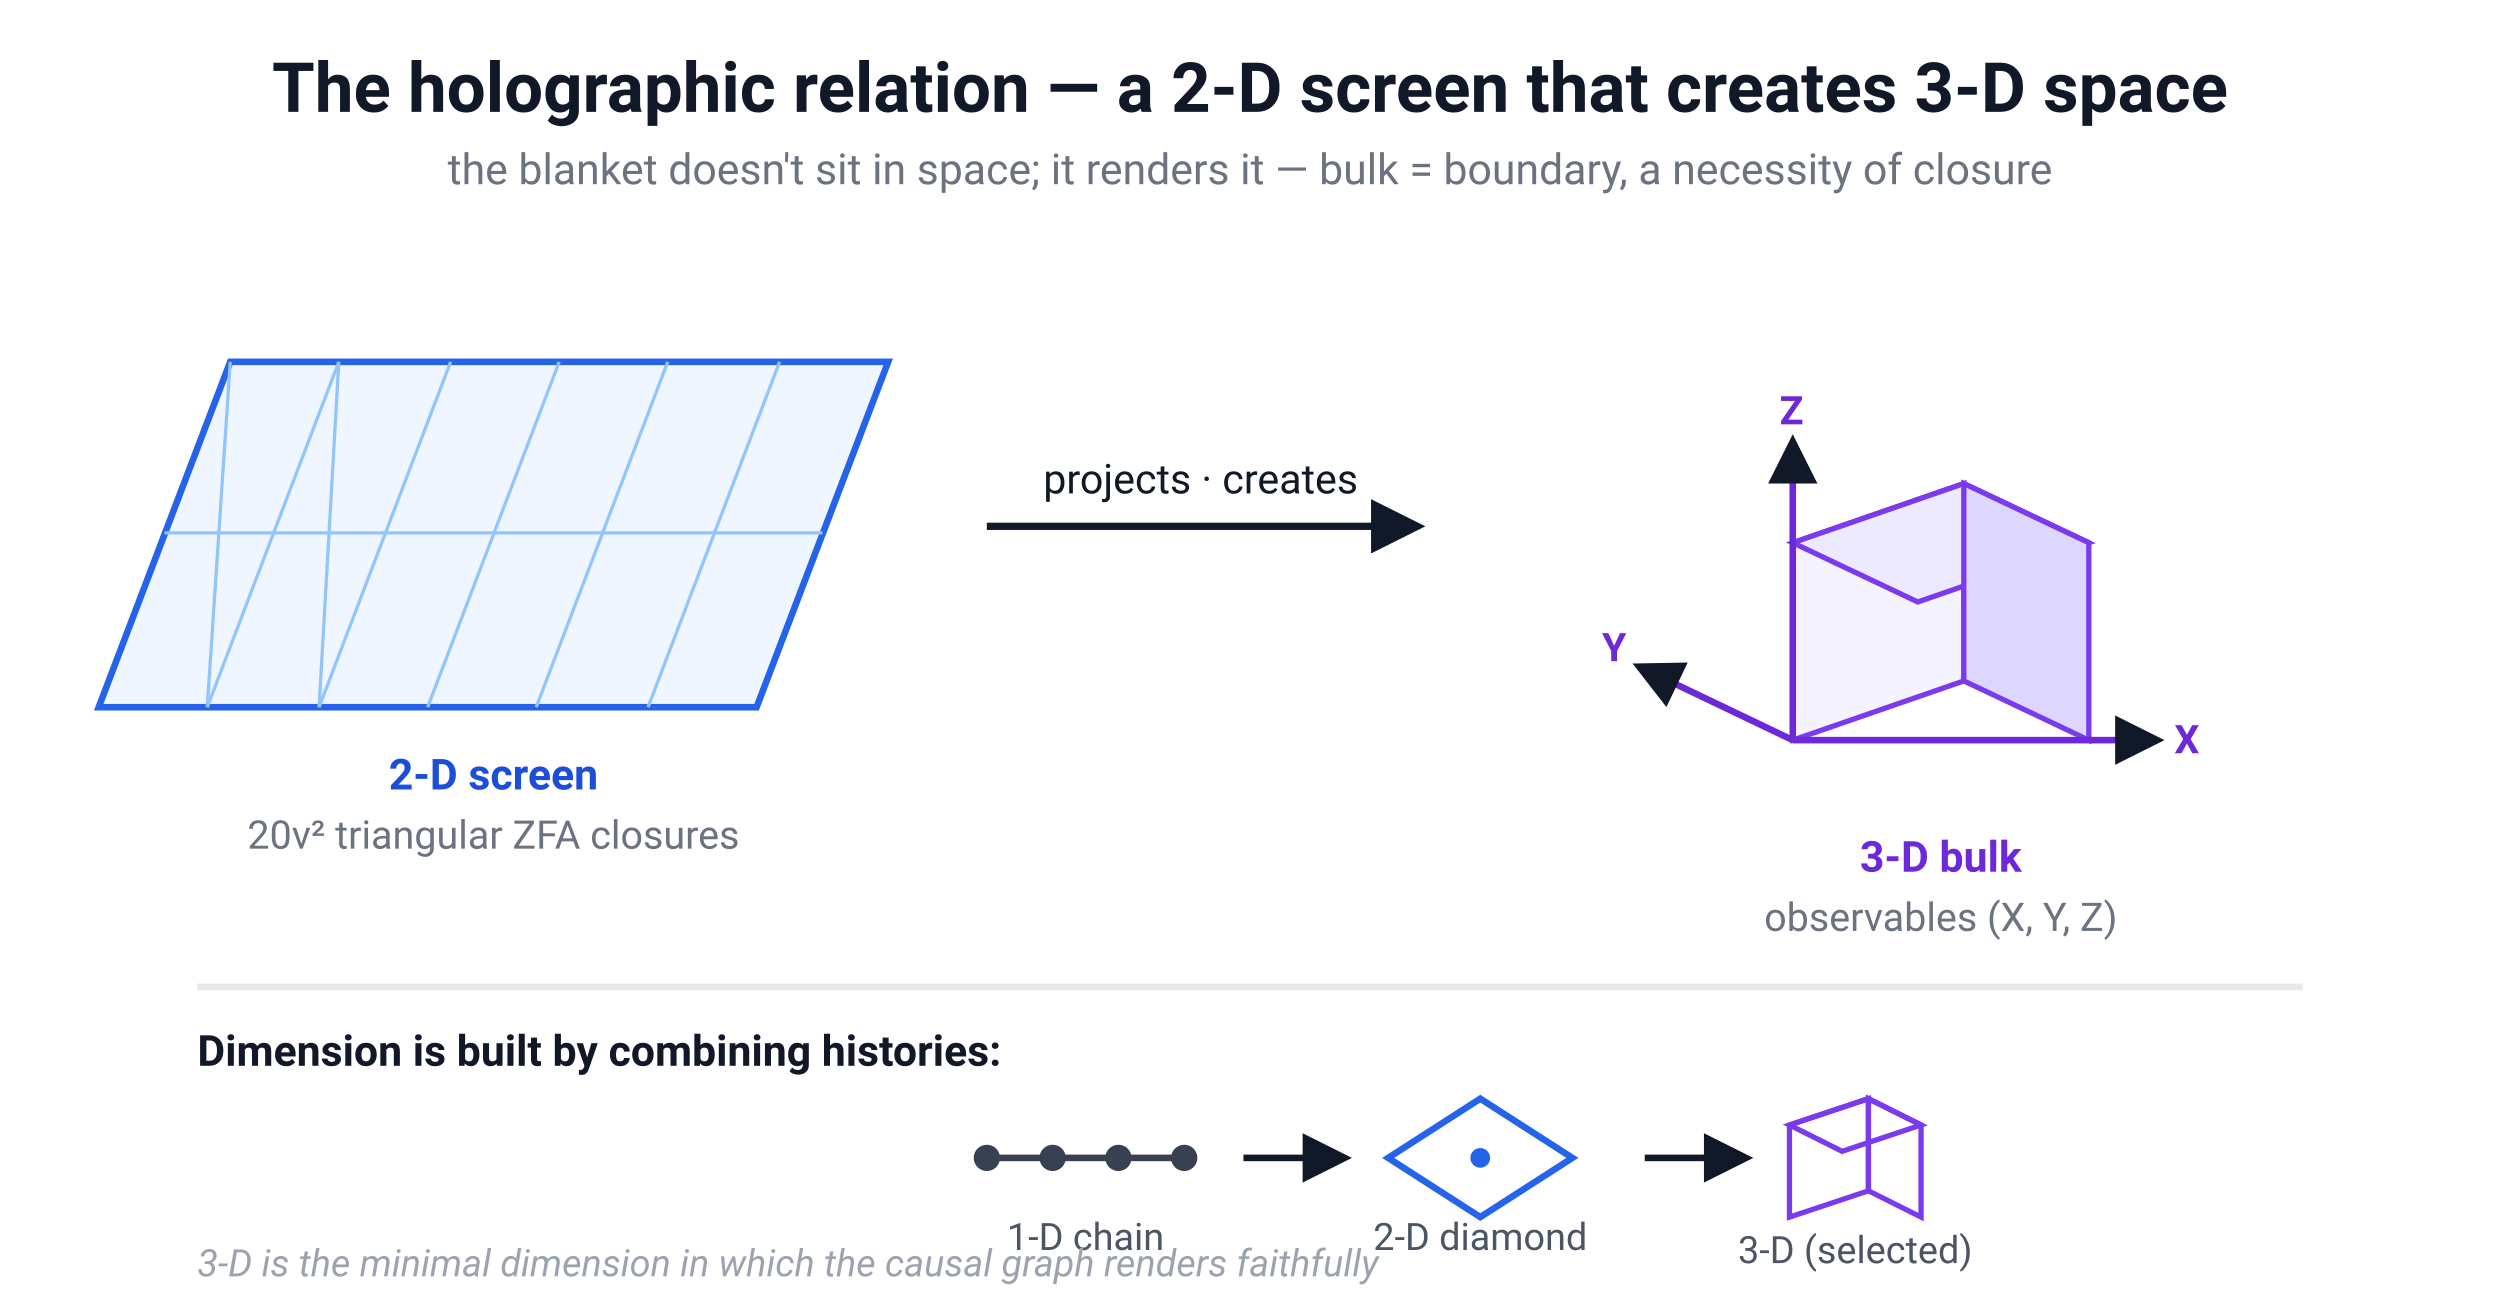
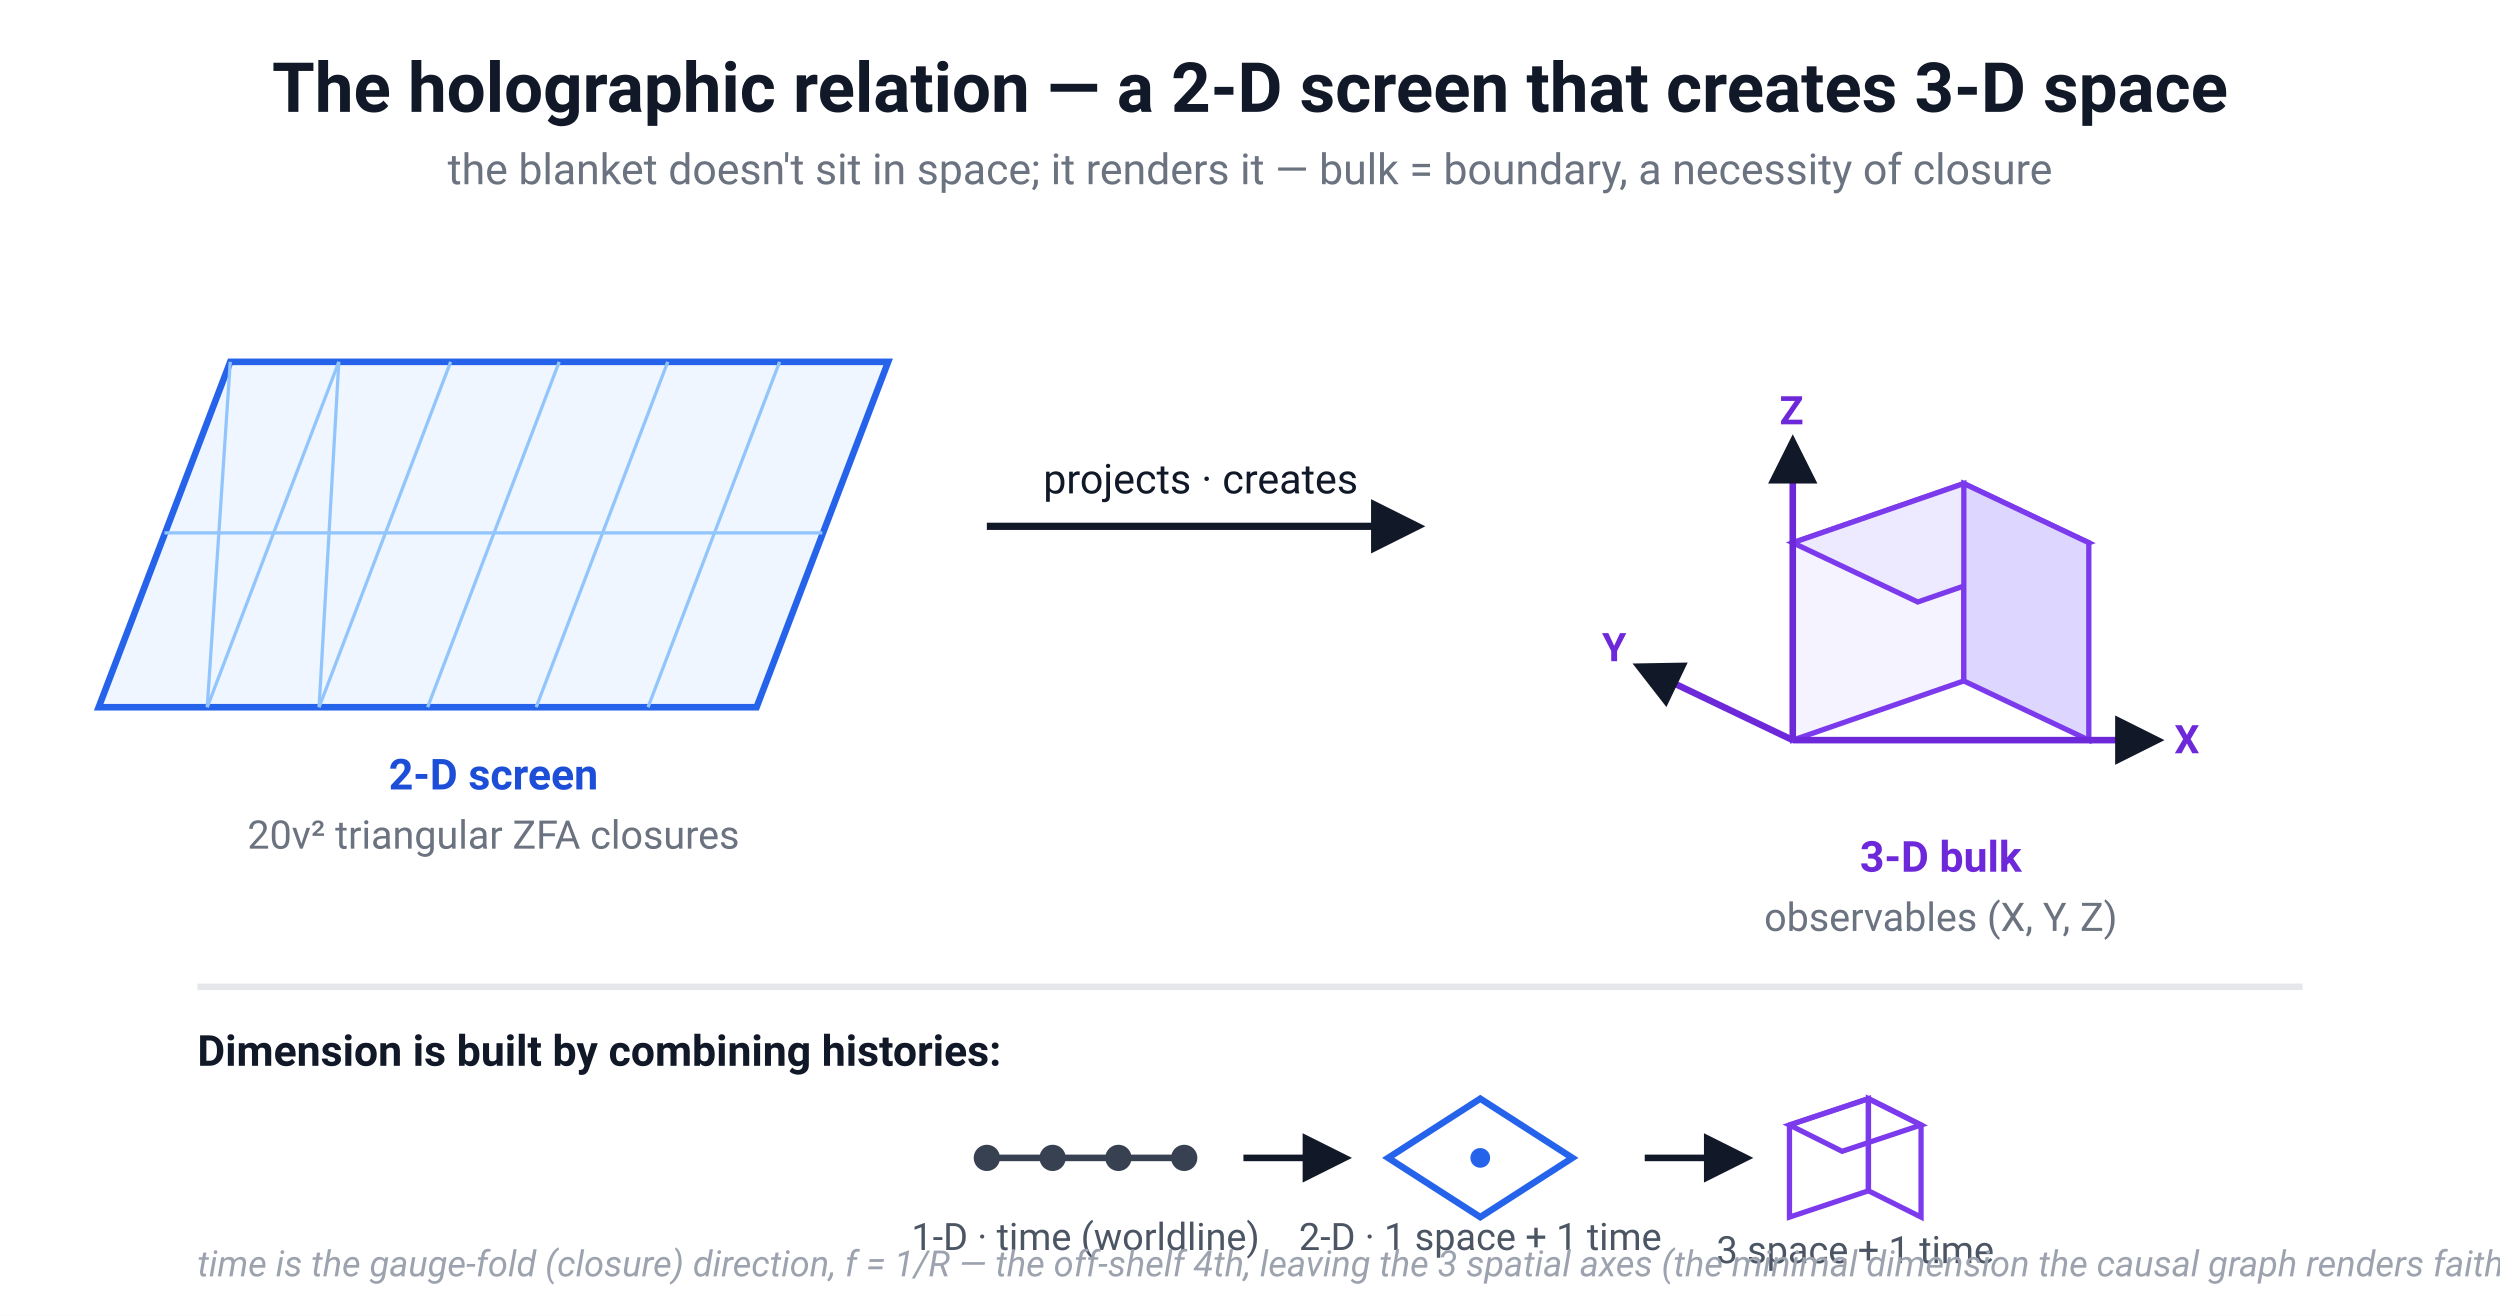
<svg xmlns="http://www.w3.org/2000/svg" viewBox="0 0 760 400" font-family="ui-sans-serif, system-ui, 'Segoe UI', Roboto, Helvetica, Arial, sans-serif">
  <rect width="760" height="400" fill="#ffffff" />
  <defs>
    <marker id="bk" viewBox="0 0 10 10" refX="8" refY="5" markerWidth="7.5" markerHeight="7.5" orient="auto">
      <path d="M0,0 L10,5 L0,10 z" fill="#111827" />
    </marker>
  </defs>
  <text x="380" y="34" text-anchor="middle" font-size="21" font-weight="700" fill="#111827">The holographic relation — a 2-D screen that creates 3-D space</text>
  <text x="380" y="56" text-anchor="middle" font-size="13" fill="#6b7280">the blanket doesn't sit in space; it renders it — bulk = boundary, a necessity of closure</text>
  <g>
    <polygon points="70,110 270,110 230,215 30,215" fill="#eff6ff" stroke="#2563eb" stroke-width="2" />
    <g stroke="#93c5fd" stroke-width="1">
      <line x1="103" y1="110" x2="63" y2="215" />
      <line x1="137" y1="110" x2="97" y2="215" />
      <line x1="170" y1="110" x2="130" y2="215" />
      <line x1="203" y1="110" x2="163" y2="215" />
      <line x1="237" y1="110" x2="197" y2="215" />
      <line x1="50" y1="162" x2="250" y2="162" />
      <line x1="70" y1="110" x2="63" y2="215" />
      <line x1="103" y1="110" x2="97" y2="215" />
    </g>
    <text x="150" y="240" text-anchor="middle" font-size="13" font-weight="700" fill="#1d4ed8">2-D screen</text>
    <text x="150" y="258" text-anchor="middle" font-size="12" fill="#6b7280">20v² triangular ZFA closures</text>
  </g>
  <line x1="300" y1="160" x2="430" y2="160" stroke="#111827" stroke-width="2.2" marker-end="url(#bk)" />
  <text x="365" y="150" text-anchor="middle" font-size="12.5" fill="#111827">projects · creates</text>
  <g transform="translate(545,165)">
    <polygon points="0,0 52,-18 52,42 0,60" fill="#f5f3ff" stroke="#7c3aed" stroke-width="1.6" />
    <polygon points="0,0 52,-18 90,0 38,18" fill="#ede9fe" stroke="#7c3aed" stroke-width="1.6" />
    <polygon points="52,-18 90,0 90,60 52,42" fill="#ddd6fe" stroke="#7c3aed" stroke-width="1.6" />
    <g stroke="#6d28d9" stroke-width="2">
      <line x1="0" y1="60" x2="110" y2="60" marker-end="url(#bk)" />
      <line x1="0" y1="60" x2="0" y2="-30" marker-end="url(#bk)" />
      <line x1="0" y1="60" x2="-46" y2="38" marker-end="url(#bk)" />
    </g>
    <text x="116" y="64" font-size="12" font-weight="700" fill="#6d28d9">X</text>
    <text x="-4" y="-36" font-size="12" font-weight="700" fill="#6d28d9">Z</text>
    <text x="-58" y="36" font-size="12" font-weight="700" fill="#6d28d9">Y</text>
    <text x="45" y="100" text-anchor="middle" font-size="13" font-weight="700" fill="#6d28d9">3-D bulk</text>
    <text x="45" y="118" text-anchor="middle" font-size="12" fill="#6b7280">observables (X, Y, Z)</text>
  </g>
  <line x1="60" y1="300" x2="700" y2="300" stroke="#e5e7eb" stroke-width="2" />
  <text x="60" y="324" font-size="13" font-weight="700" fill="#111827">Dimension is built by combining histories:</text>
  <g transform="translate(300,332)">
    <g>
      <line x1="0" y1="20" x2="60" y2="20" stroke="#374151" stroke-width="2" />
      <circle cx="0" cy="20" r="4" fill="#374151" />
      <circle cx="20" cy="20" r="4" fill="#374151" />
      <circle cx="40" cy="20" r="4" fill="#374151" />
      <circle cx="60" cy="20" r="4" fill="#374151" />
-       <text x="30" y="48" text-anchor="middle" font-size="11.5" fill="#4b5563">1-D chain</text>
+       <text x="30" y="48" text-anchor="middle" font-size="11.5" fill="#4b5563">1-D · time (worldline)</text>
    </g>
    <line x1="78" y1="20" x2="108" y2="20" stroke="#111827" stroke-width="2" marker-end="url(#bk)" />
    <g transform="translate(120,0)">
      <polygon points="30,2 58,20 30,38 2,20" fill="none" stroke="#2563eb" stroke-width="2" />
      <circle cx="30" cy="20" r="3" fill="#2563eb" />
-       <text x="30" y="48" text-anchor="middle" font-size="11.5" fill="#4b5563">2-D diamond</text>
+       <text x="30" y="48" text-anchor="middle" font-size="11.5" fill="#4b5563">2-D · 1 space + 1 time</text>
    </g>
    <line x1="200" y1="20" x2="230" y2="20" stroke="#111827" stroke-width="2" marker-end="url(#bk)" />
    <g transform="translate(244,2)">
      <polygon points="0,8 24,0 24,28 0,36" fill="none" stroke="#7c3aed" stroke-width="1.6" />
      <polygon points="0,8 24,0 40,8 16,16" fill="none" stroke="#7c3aed" stroke-width="1.6" />
      <polygon points="24,0 40,8 40,36 24,28" fill="none" stroke="#7c3aed" stroke-width="1.6" />
-       <text x="20" y="50" text-anchor="middle" font-size="11.5" fill="#4b5563">3-D (selected)</text>
+       <text x="20" y="50" text-anchor="middle" font-size="11.5" fill="#4b5563">3 space + 1 time</text>
    </g>
  </g>
-   <text x="60" y="388" font-size="11.5" font-style="italic" fill="#9ca3af">3-D is the minimal dimension in which the causal graph renders faithfully</text>
+   <text x="60" y="388" font-size="11" font-style="italic" fill="#9ca3af">time is the gauge-fold (closure) direction, f = 1/R — the off-shelf 4th, leaving the 3 spatial axes (the minimal dimension the causal graph renders faithfully)</text>
</svg>
